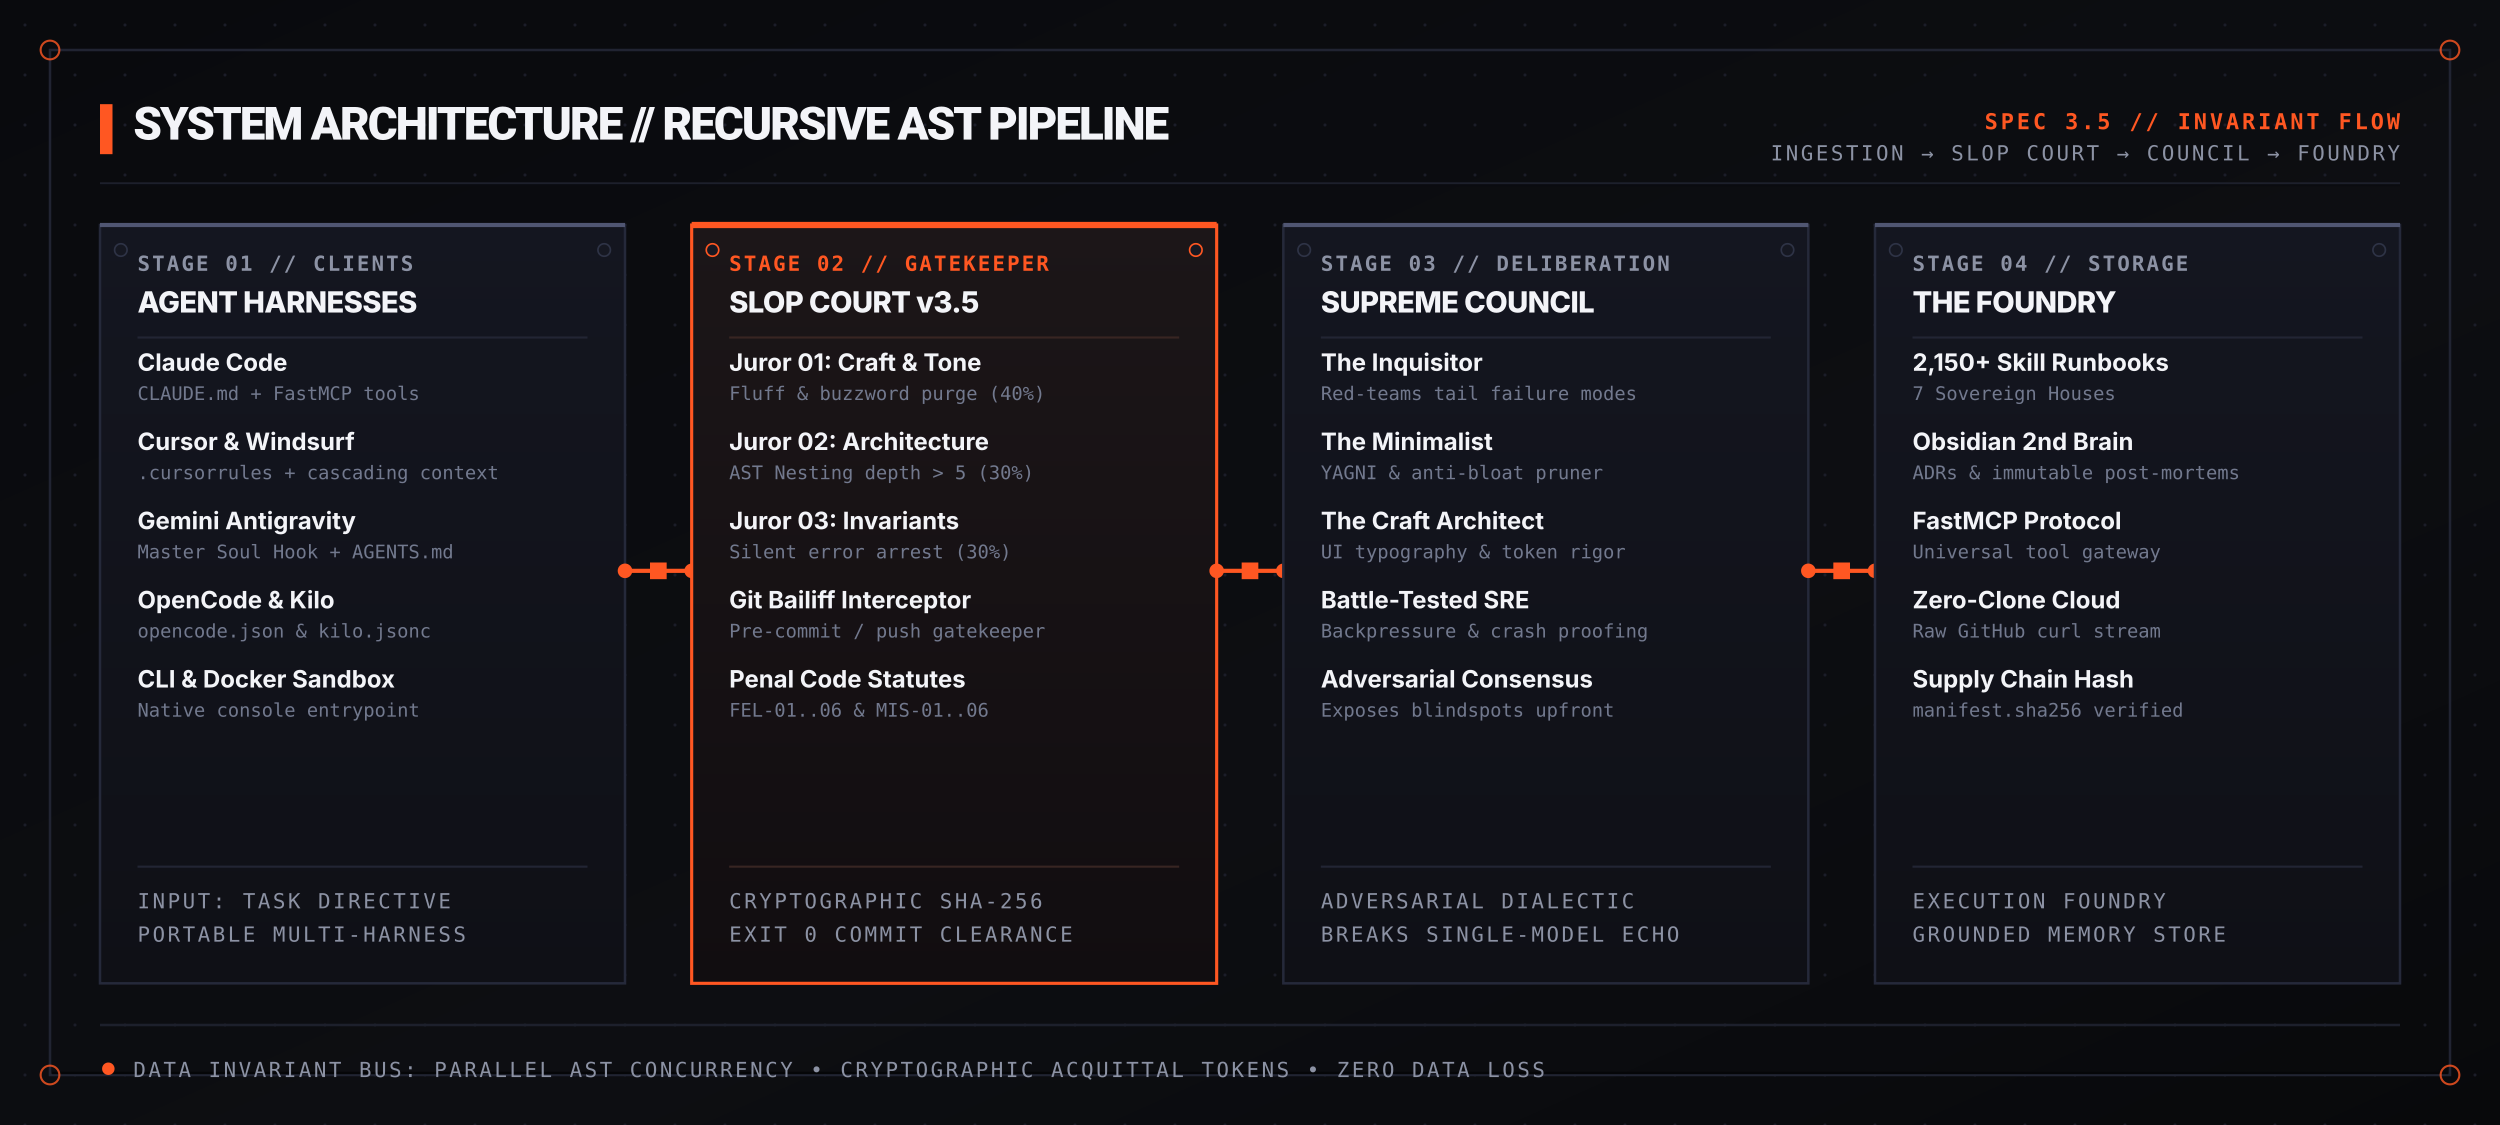
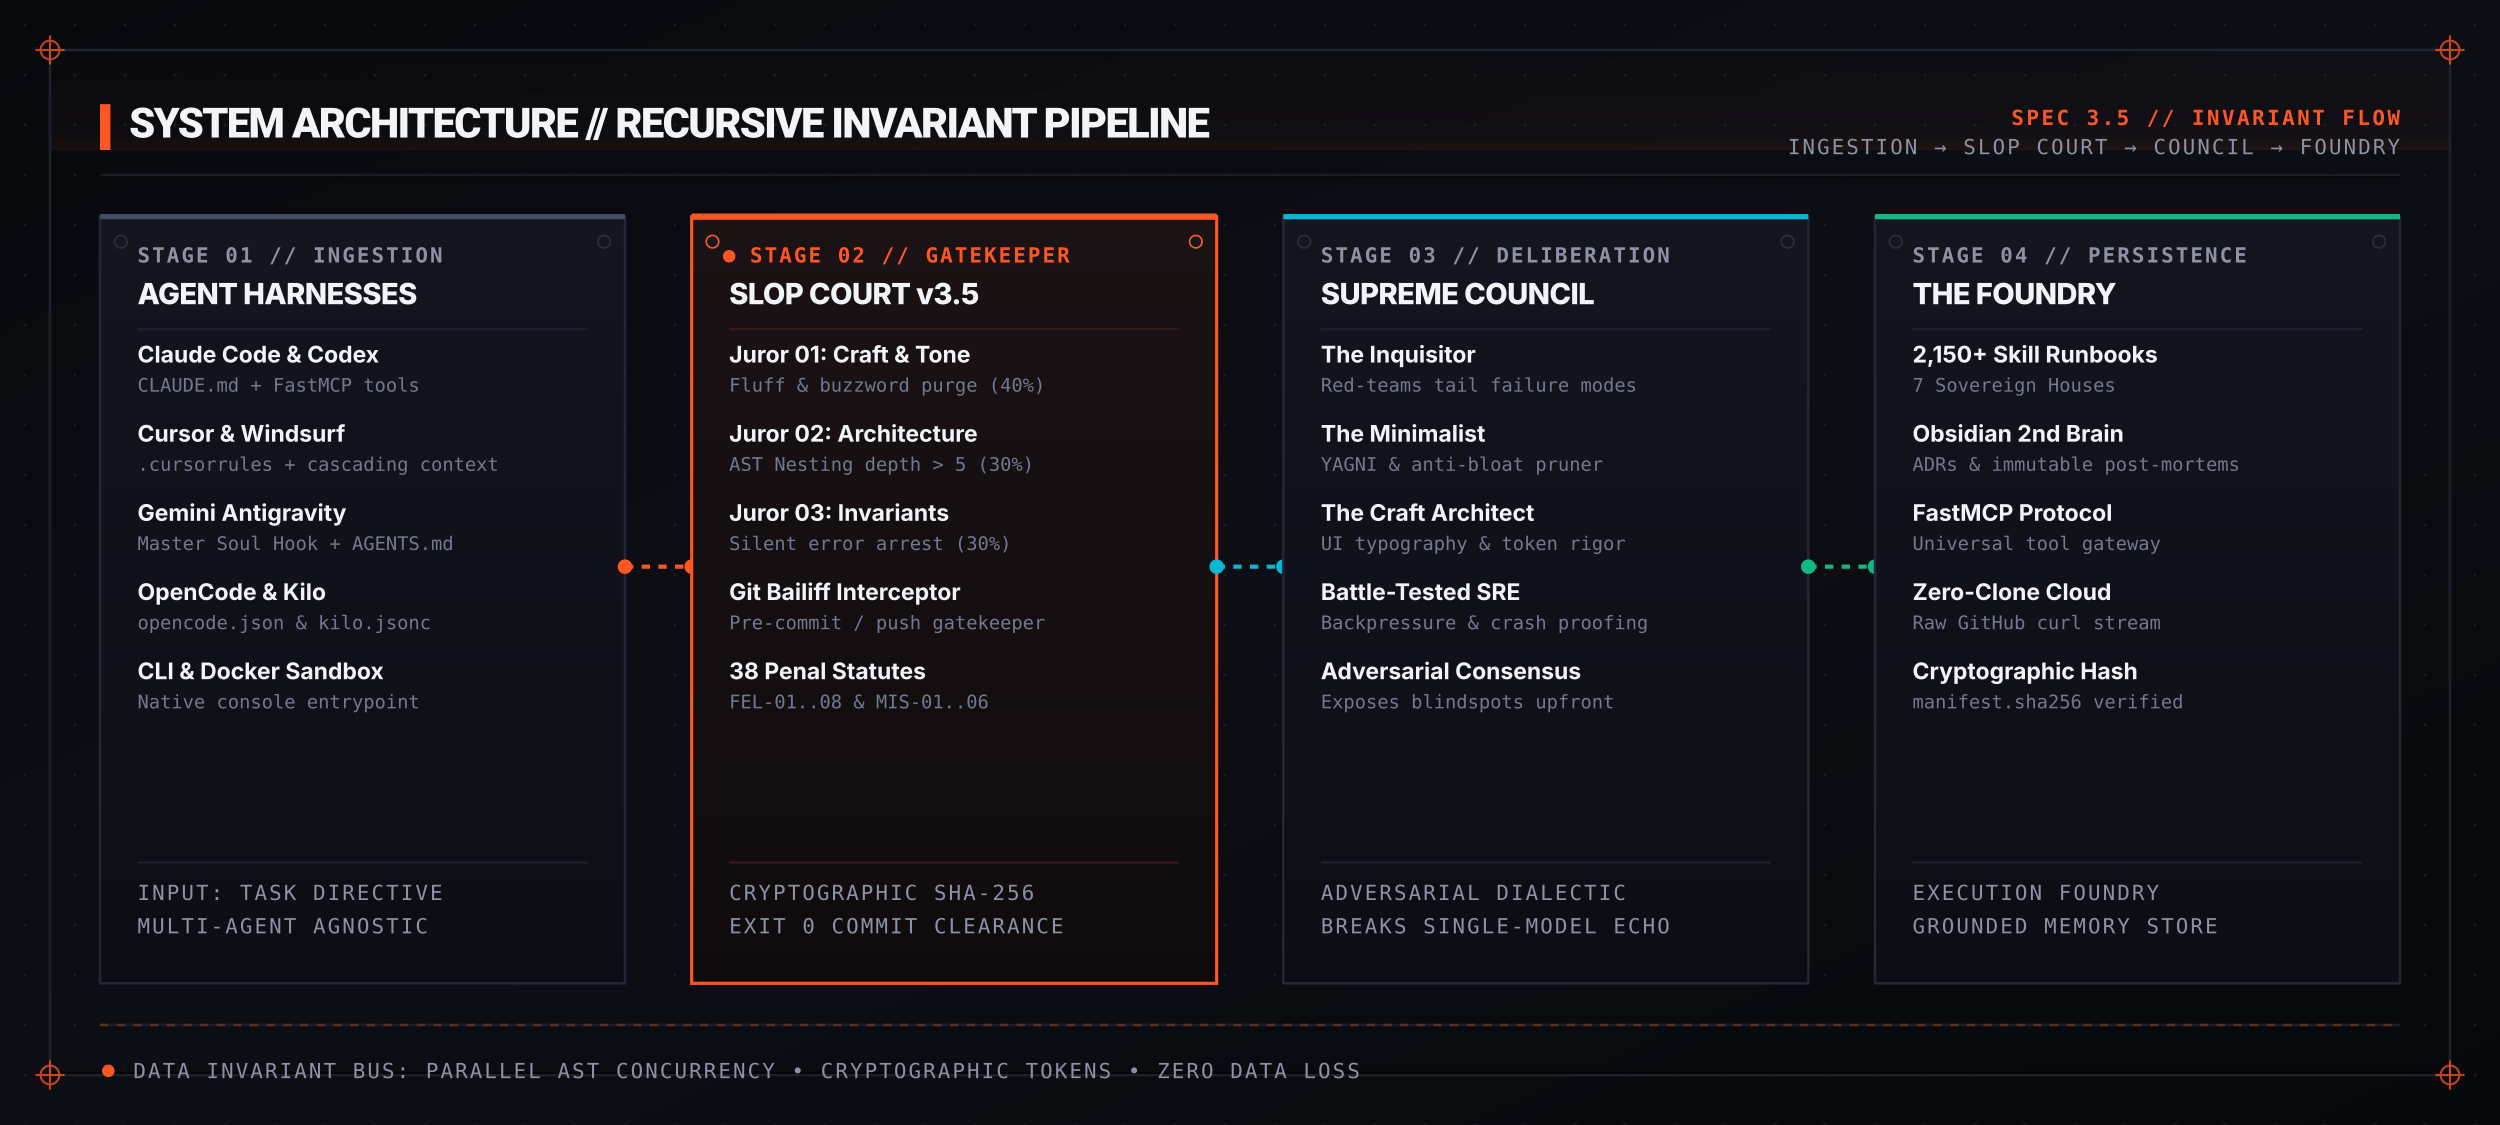
<svg xmlns="http://www.w3.org/2000/svg" viewBox="0 0 1200 540" width="100%" height="100%">
  <defs>
    <linearGradient id="groundGrad" x1="0%" y1="0%" x2="100%" y2="100%">
-       <stop offset="0%" stop-color="#090a0d" />
-       <stop offset="60%" stop-color="#0d0e12" />
-       <stop offset="100%" stop-color="#08090b" />
+       <stop offset="0%" stop-color="#08090d" />
+       <stop offset="50%" stop-color="#0d0e14" />
+       <stop offset="100%" stop-color="#07080b" />
    </linearGradient>
    <linearGradient id="compGrad" x1="0%" y1="0%" x2="0%" y2="100%">
-       <stop offset="0%" stop-color="#141620" />
-       <stop offset="100%" stop-color="#0f1016" />
+       <stop offset="0%" stop-color="#13151f" />
+       <stop offset="100%" stop-color="#0c0d14" />
    </linearGradient>
    <linearGradient id="courtGrad" x1="0%" y1="0%" x2="0%" y2="100%">
-       <stop offset="0%" stop-color="#1c1618" />
-       <stop offset="100%" stop-color="#110d10" />
+       <stop offset="0%" stop-color="#1b1214" />
+       <stop offset="100%" stop-color="#0f0b0d" />
    </linearGradient>
    <linearGradient id="bevelLight" x1="0%" y1="0%" x2="100%" y2="0%">
-       <stop offset="0%" stop-color="#232736" />
-       <stop offset="50%" stop-color="#383e54" />
-       <stop offset="100%" stop-color="#232736" />
+       <stop offset="0%" stop-color="#1e2230" />
+       <stop offset="50%" stop-color="#363d54" />
+       <stop offset="100%" stop-color="#1e2230" />
    </linearGradient>
    <pattern id="dotGrid" width="24" height="24" patternUnits="userSpaceOnUse">
-       <circle cx="12" cy="12" r="0.75" fill="#1b1d28" />
+       <circle cx="12" cy="12" r="0.75" fill="#181a24" />
    </pattern>
+     <linearGradient id="scanBeam" x1="0%" y1="0%" x2="0%" y2="100%">
+       <stop offset="0%" stop-color="#ff5722" stop-opacity="0" />
+       <stop offset="85%" stop-color="#ff5722" stop-opacity="0.02" />
+       <stop offset="100%" stop-color="#ff5722" stop-opacity="0.08" />
+     </linearGradient>
  </defs>
  <style>
-     .head-title { font-family: -apple-system, BlinkMacSystemFont, "Segoe UI", Roboto, "Helvetica Neue", sans-serif; font-weight: 900; font-size: 22px; letter-spacing: -1px; fill: #f3f4f8; }
-     .mono-meta { font-family: "JetBrains Mono", "SF Mono", Consolas, monospace; font-size: 10px; letter-spacing: 1.2px; fill: #8c92a4; }
-     .mono-bold { font-family: "JetBrains Mono", "SF Mono", Consolas, monospace; font-size: 10.5px; font-weight: 700; letter-spacing: 1.4px; }
+     /* Typography Invariants */
+     .head-title { font-family: -apple-system, BlinkMacSystemFont, "Segoe UI", Roboto, "Helvetica Neue", sans-serif; font-weight: 900; font-size: 20px; letter-spacing: -0.8px; fill: #f3f4f8; }
+     .mono-meta { font-family: "JetBrains Mono", "SF Mono", Consolas, monospace; font-size: 10px; letter-spacing: 1px; fill: #8c92a4; }
+     .mono-bold { font-family: "JetBrains Mono", "SF Mono", Consolas, monospace; font-size: 10px; font-weight: 700; letter-spacing: 1.2px; }
    .port-num { font-family: "JetBrains Mono", "SF Mono", monospace; font-size: 10px; font-weight: 800; letter-spacing: 1px; }
    .port-title { font-family: -apple-system, BlinkMacSystemFont, "Segoe UI", sans-serif; font-weight: 800; font-size: 14px; fill: #f3f4f8; letter-spacing: -0.3px; }
-     .item-title { font-family: -apple-system, BlinkMacSystemFont, "Segoe UI", sans-serif; font-weight: 700; font-size: 11.5px; fill: #f3f4f8; }
+     .item-title { font-family: -apple-system, BlinkMacSystemFont, "Segoe UI", sans-serif; font-weight: 700; font-size: 11px; fill: #f3f4f8; }
    .item-desc { font-family: "JetBrains Mono", "SF Mono", monospace; font-size: 9px; fill: #72798e; }
+ 
+     /* CSS Micro-Animations */
+     @keyframes conduit-dash {
+       to { stroke-dashoffset: -28; }
+     }
+     @keyframes radar-sweep {
+       0% { transform: translateY(0); opacity: 0.2; }
+       50% { opacity: 0.6; }
+       100% { transform: translateY(492px); opacity: 0; }
+     }
+     @keyframes court-pulse {
+       0%, 100% { stroke-opacity: 0.7; }
+       50% { stroke-opacity: 1; }
+     }
+     @keyframes packet-travel {
+       0% { cx: 0; opacity: 0; }
+       20% { opacity: 1; }
+       80% { opacity: 1; }
+       100% { cx: 32; opacity: 0; }
+     }
+     @keyframes beacon-ping {
+       0%, 100% { r: 3px; opacity: 0.9; }
+       50% { r: 6px; opacity: 0.3; }
+     }
+ 
+     .anim-dash { stroke-dasharray: 4 4; animation: conduit-dash 1.2s linear infinite; }
+     .anim-scan { animation: radar-sweep 7s ease-in-out infinite; }
+     .anim-court { animation: court-pulse 2.5s ease-in-out infinite; }
+     .anim-pulse { animation: beacon-ping 2s cubic-bezier(0.4, 0, 0.6, 1) infinite; }
  </style>
  <rect width="1200" height="540" fill="url(#groundGrad)" />
  <rect width="1200" height="540" fill="url(#dotGrid)" />
-   <rect x="24" y="24" width="1152" height="492" fill="none" stroke="#212432" stroke-width="1.2" />
+   <g clip-path="url(#archClip)">
+     <rect x="24" y="24" width="1152" height="48" fill="url(#scanBeam)" class="anim-scan" />
+   </g>
+   <clipPath id="archClip">
+     <rect x="24" y="24" width="1152" height="492" />
+   </clipPath>
+   <rect x="24" y="24" width="1152" height="492" fill="none" stroke="#1f222e" stroke-width="1.2" />
  <line x1="25" y1="25" x2="1175" y2="25" stroke="url(#bevelLight)" stroke-width="1" />
-   <line x1="25" y1="515" x2="1175" y2="515" stroke="#050608" stroke-width="1.2" />
-   <g stroke="#ff5722" stroke-width="1" opacity="0.8">
+   <line x1="25" y1="515" x2="1175" y2="515" stroke="#040507" stroke-width="1.2" />
+   <g stroke="#ff5722" stroke-width="1" opacity="0.75">
    <circle cx="24" cy="24" r="4.5" fill="none" />
+     <line x1="17" y1="24" x2="31" y2="24" />
+     <line x1="24" y1="17" x2="24" y2="31" />
    <circle cx="1176" cy="24" r="4.5" fill="none" />
+     <line x1="1169" y1="24" x2="1183" y2="24" />
+     <line x1="1176" y1="17" x2="1176" y2="31" />
    <circle cx="24" cy="516" r="4.5" fill="none" />
+     <line x1="17" y1="516" x2="31" y2="516" />
+     <line x1="24" y1="509" x2="24" y2="523" />
    <circle cx="1176" cy="516" r="4.5" fill="none" />
+     <line x1="1169" y1="516" x2="1183" y2="516" />
+     <line x1="1176" y1="509" x2="1176" y2="523" />
  </g>
  <g transform="translate(48, 50)">
-     <rect width="6" height="24" fill="#ff5722" />
-     <text x="16" y="17" class="head-title">SYSTEM ARCHITECTURE // RECURSIVE AST PIPELINE</text>
-     <text x="1104" y="12" text-anchor="end" class="mono-bold" fill="#ff5722">SPEC 3.5 // INVARIANT FLOW</text>
-     <text x="1104" y="27" text-anchor="end" class="mono-meta" fill="#8c92a4">INGESTION → SLOP COURT → COUNCIL → FOUNDRY</text>
-   </g>
-   <line x1="48" y1="88" x2="1152" y2="88" stroke="#1d202c" stroke-width="1" />
-   <line x1="48" y1="89" x2="1152" y2="89" stroke="#0a0b10" stroke-width="1" />
-   <g transform="translate(48, 108)">
-     <rect width="252" height="364" fill="url(#compGrad)" stroke="#25293a" stroke-width="1.2" />
-     <line x1="0" y1="0" x2="252" y2="0" stroke="#505672" stroke-width="2" />
-     <circle cx="10" cy="12" r="3" fill="#161822" stroke="#2e3346" stroke-width="0.8" />
-     <circle cx="242" cy="12" r="3" fill="#161822" stroke="#2e3346" stroke-width="0.8" />
-     <g transform="translate(18, 22)">
-       <text x="0" y="0" class="port-num" fill="#8c92a4">STAGE 01 // CLIENTS</text>
+     <rect width="5" height="22" fill="#ff5722" />
+     <text x="14" y="16" class="head-title">SYSTEM ARCHITECTURE // RECURSIVE INVARIANT PIPELINE</text>
+     <text x="1104" y="10" text-anchor="end" class="mono-bold" fill="#ff5722">SPEC 3.5 // INVARIANT FLOW</text>
+     <text x="1104" y="24" text-anchor="end" class="mono-meta" fill="#8c92a4">INGESTION → SLOP COURT → COUNCIL → FOUNDRY</text>
+   </g>
+   <line x1="48" y1="84" x2="1152" y2="84" stroke="#1a1d28" stroke-width="1" />
+   <line x1="48" y1="85" x2="1152" y2="85" stroke="#08090d" stroke-width="1" />
+   <g transform="translate(48, 104)">
+     <rect width="252" height="368" fill="url(#compGrad)" stroke="#222636" stroke-width="1.2" />
+     <line x1="0" y1="0" x2="252" y2="0" stroke="#444b64" stroke-width="2.5" />
+     <circle cx="10" cy="12" r="3" fill="#141620" stroke="#2a2e40" stroke-width="0.8" />
+     <circle cx="242" cy="12" r="3" fill="#141620" stroke="#2a2e40" stroke-width="0.8" />
+     <g transform="translate(18, 22)">
+       <text x="0" y="0" class="port-num" fill="#8c92a4">STAGE 01 // INGESTION</text>
      <text x="0" y="20" class="port-title">AGENT HARNESSES</text>
-       <line x1="0" y1="32" x2="216" y2="32" stroke="#222534" />
-       <g transform="translate(0, 48)">
-         <text x="0" y="0" class="item-title">Claude Code</text>
+       <line x1="0" y1="32" x2="216" y2="32" stroke="#1e2230" />
+       <g transform="translate(0, 48)">
+         <text x="0" y="0" class="item-title">Claude Code &amp; Codex</text>
        <text x="0" y="14" class="item-desc">CLAUDE.md + FastMCP tools</text>
        <text x="0" y="38" class="item-title">Cursor &amp; Windsurf</text>
        <text x="0" y="52" class="item-desc">.cursorrules + cascading context</text>
        <text x="0" y="76" class="item-title">Gemini Antigravity</text>
        <text x="0" y="90" class="item-desc">Master Soul Hook + AGENTS.md</text>
        <text x="0" y="114" class="item-title">OpenCode &amp; Kilo</text>
        <text x="0" y="128" class="item-desc">opencode.json &amp; kilo.jsonc</text>
        <text x="0" y="152" class="item-title">CLI &amp; Docker Sandbox</text>
        <text x="0" y="166" class="item-desc">Native console entrypoint</text>
      </g>
-       <line x1="0" y1="286" x2="216" y2="286" stroke="#222534" />
+       <line x1="0" y1="288" x2="216" y2="288" stroke="#1e2230" />
      <text x="0" y="306" class="mono-meta" fill="#8c92a4">INPUT: TASK DIRECTIVE</text>
-       <text x="0" y="322" class="mono-meta" fill="#505672">PORTABLE MULTI-HARNESS</text>
-     </g>
-   </g>
-   <g transform="translate(300, 274)">
-     <line x1="0" y1="0" x2="32" y2="0" stroke="#ff5722" stroke-width="2" />
+       <text x="0" y="322" class="mono-meta" fill="#505670">MULTI-AGENT AGNOSTIC</text>
+     </g>
+   </g>
+   <g transform="translate(300, 272)">
+     <line x1="0" y1="0" x2="32" y2="0" stroke="#ff5722" stroke-width="2" class="anim-dash" />
    <circle cx="0" cy="0" r="3.5" fill="#ff5722" />
    <circle cx="32" cy="0" r="3.5" fill="#ff5722" />
-     <rect x="12" y="-4" width="8" height="8" fill="#ff5722" />
-   </g>
-   <g transform="translate(332, 108)">
-     <rect width="252" height="364" fill="url(#courtGrad)" stroke="#ff5722" stroke-width="1.5" />
+   </g>
+   <g transform="translate(332, 104)">
+     <rect width="252" height="368" fill="url(#courtGrad)" stroke="#ff5722" stroke-width="1.5" class="anim-court" />
    <line x1="0" y1="0" x2="252" y2="0" stroke="#ff5722" stroke-width="3" />
-     <circle cx="10" cy="12" r="3" fill="#161822" stroke="#ff5722" stroke-width="0.8" />
-     <circle cx="242" cy="12" r="3" fill="#161822" stroke="#ff5722" stroke-width="0.8" />
-     <g transform="translate(18, 22)">
-       <text x="0" y="0" class="port-num" fill="#ff5722">STAGE 02 // GATEKEEPER</text>
+     <circle cx="10" cy="12" r="3" fill="#141620" stroke="#ff5722" stroke-width="0.8" />
+     <circle cx="242" cy="12" r="3" fill="#141620" stroke="#ff5722" stroke-width="0.8" />
+     <g transform="translate(18, 22)">
+       <circle cx="0" cy="-3" r="3" fill="#ff5722" class="anim-pulse" />
+       <text x="10" y="0" class="port-num" fill="#ff5722">STAGE 02 // GATEKEEPER</text>
      <text x="0" y="20" class="port-title">SLOP COURT v3.5</text>
-       <line x1="0" y1="32" x2="216" y2="32" stroke="#382522" />
+       <line x1="0" y1="32" x2="216" y2="32" stroke="#361a1d" />
      <g transform="translate(0, 48)">
        <text x="0" y="0" class="item-title">Juror 01: Craft &amp; Tone</text>
        <text x="0" y="14" class="item-desc">Fluff &amp; buzzword purge (40%)</text>
        <text x="0" y="38" class="item-title">Juror 02: Architecture</text>
        <text x="0" y="52" class="item-desc">AST Nesting depth &gt; 5 (30%)</text>
        <text x="0" y="76" class="item-title">Juror 03: Invariants</text>
        <text x="0" y="90" class="item-desc">Silent error arrest (30%)</text>
        <text x="0" y="114" class="item-title" fill="#ff5722">Git Bailiff Interceptor</text>
        <text x="0" y="128" class="item-desc">Pre-commit / push gatekeeper</text>
-         <text x="0" y="152" class="item-title">Penal Code Statutes</text>
-         <text x="0" y="166" class="item-desc">FEL-01..06 &amp; MIS-01..06</text>
-       </g>
-       <line x1="0" y1="286" x2="216" y2="286" stroke="#382522" />
+         <text x="0" y="152" class="item-title">38 Penal Statutes</text>
+         <text x="0" y="166" class="item-desc">FEL-01..08 &amp; MIS-01..06</text>
+       </g>
+       <line x1="0" y1="288" x2="216" y2="288" stroke="#361a1d" />
      <text x="0" y="306" class="mono-meta" fill="#ff5722">CRYPTOGRAPHIC SHA-256</text>
      <text x="0" y="322" class="mono-meta" fill="#8c92a4">EXIT 0 COMMIT CLEARANCE</text>
    </g>
  </g>
-   <g transform="translate(584, 274)">
-     <line x1="0" y1="0" x2="32" y2="0" stroke="#ff5722" stroke-width="2" />
-     <circle cx="0" cy="0" r="3.5" fill="#ff5722" />
-     <circle cx="32" cy="0" r="3.5" fill="#ff5722" />
-     <rect x="12" y="-4" width="8" height="8" fill="#ff5722" />
-   </g>
-   <g transform="translate(616, 108)">
-     <rect width="252" height="364" fill="url(#compGrad)" stroke="#25293a" stroke-width="1.2" />
-     <line x1="0" y1="0" x2="252" y2="0" stroke="#505672" stroke-width="2" />
-     <circle cx="10" cy="12" r="3" fill="#161822" stroke="#2e3346" stroke-width="0.8" />
-     <circle cx="242" cy="12" r="3" fill="#161822" stroke="#2e3346" stroke-width="0.8" />
+   <g transform="translate(584, 272)">
+     <line x1="0" y1="0" x2="32" y2="0" stroke="#06b6d4" stroke-width="2" class="anim-dash" />
+     <circle cx="0" cy="0" r="3.5" fill="#06b6d4" />
+     <circle cx="32" cy="0" r="3.5" fill="#06b6d4" />
+   </g>
+   <g transform="translate(616, 104)">
+     <rect width="252" height="368" fill="url(#compGrad)" stroke="#222636" stroke-width="1.2" />
+     <line x1="0" y1="0" x2="252" y2="0" stroke="#06b6d4" stroke-width="2.5" />
+     <circle cx="10" cy="12" r="3" fill="#141620" stroke="#2a2e40" stroke-width="0.8" />
+     <circle cx="242" cy="12" r="3" fill="#141620" stroke="#2a2e40" stroke-width="0.8" />
    <g transform="translate(18, 22)">
      <text x="0" y="0" class="port-num" fill="#8c92a4">STAGE 03 // DELIBERATION</text>
      <text x="0" y="20" class="port-title">SUPREME COUNCIL</text>
-       <line x1="0" y1="32" x2="216" y2="32" stroke="#222534" />
+       <line x1="0" y1="32" x2="216" y2="32" stroke="#1e2230" />
      <g transform="translate(0, 48)">
        <text x="0" y="0" class="item-title">The Inquisitor</text>
        <text x="0" y="14" class="item-desc">Red-teams tail failure modes</text>
        <text x="0" y="38" class="item-title">The Minimalist</text>
        <text x="0" y="52" class="item-desc">YAGNI &amp; anti-bloat pruner</text>
        <text x="0" y="76" class="item-title">The Craft Architect</text>
        <text x="0" y="90" class="item-desc">UI typography &amp; token rigor</text>
        <text x="0" y="114" class="item-title">Battle-Tested SRE</text>
        <text x="0" y="128" class="item-desc">Backpressure &amp; crash proofing</text>
        <text x="0" y="152" class="item-title">Adversarial Consensus</text>
        <text x="0" y="166" class="item-desc">Exposes blindspots upfront</text>
      </g>
-       <line x1="0" y1="286" x2="216" y2="286" stroke="#222534" />
-       <text x="0" y="306" class="mono-meta" fill="#8c92a4">ADVERSARIAL DIALECTIC</text>
-       <text x="0" y="322" class="mono-meta" fill="#505672">BREAKS SINGLE-MODEL ECHO</text>
-     </g>
-   </g>
-   <g transform="translate(868, 274)">
-     <line x1="0" y1="0" x2="32" y2="0" stroke="#ff5722" stroke-width="2" />
-     <circle cx="0" cy="0" r="3.5" fill="#ff5722" />
-     <circle cx="32" cy="0" r="3.5" fill="#ff5722" />
-     <rect x="12" y="-4" width="8" height="8" fill="#ff5722" />
-   </g>
-   <g transform="translate(900, 108)">
-     <rect width="252" height="364" fill="url(#compGrad)" stroke="#25293a" stroke-width="1.2" />
-     <line x1="0" y1="0" x2="252" y2="0" stroke="#505672" stroke-width="2" />
-     <circle cx="10" cy="12" r="3" fill="#161822" stroke="#2e3346" stroke-width="0.8" />
-     <circle cx="242" cy="12" r="3" fill="#161822" stroke="#2e3346" stroke-width="0.8" />
-     <g transform="translate(18, 22)">
-       <text x="0" y="0" class="port-num" fill="#8c92a4">STAGE 04 // STORAGE</text>
+       <line x1="0" y1="288" x2="216" y2="288" stroke="#1e2230" />
+       <text x="0" y="306" class="mono-meta" fill="#06b6d4">ADVERSARIAL DIALECTIC</text>
+       <text x="0" y="322" class="mono-meta" fill="#505670">BREAKS SINGLE-MODEL ECHO</text>
+     </g>
+   </g>
+   <g transform="translate(868, 272)">
+     <line x1="0" y1="0" x2="32" y2="0" stroke="#10b981" stroke-width="2" class="anim-dash" />
+     <circle cx="0" cy="0" r="3.5" fill="#10b981" />
+     <circle cx="32" cy="0" r="3.5" fill="#10b981" />
+   </g>
+   <g transform="translate(900, 104)">
+     <rect width="252" height="368" fill="url(#compGrad)" stroke="#222636" stroke-width="1.2" />
+     <line x1="0" y1="0" x2="252" y2="0" stroke="#10b981" stroke-width="2.5" />
+     <circle cx="10" cy="12" r="3" fill="#141620" stroke="#2a2e40" stroke-width="0.8" />
+     <circle cx="242" cy="12" r="3" fill="#141620" stroke="#2a2e40" stroke-width="0.8" />
+     <g transform="translate(18, 22)">
+       <text x="0" y="0" class="port-num" fill="#8c92a4">STAGE 04 // PERSISTENCE</text>
      <text x="0" y="20" class="port-title">THE FOUNDRY</text>
-       <line x1="0" y1="32" x2="216" y2="32" stroke="#222534" />
+       <line x1="0" y1="32" x2="216" y2="32" stroke="#1e2230" />
      <g transform="translate(0, 48)">
        <text x="0" y="0" class="item-title">2,150+ Skill Runbooks</text>
        <text x="0" y="14" class="item-desc">7 Sovereign Houses</text>
        <text x="0" y="38" class="item-title">Obsidian 2nd Brain</text>
        <text x="0" y="52" class="item-desc">ADRs &amp; immutable post-mortems</text>
        <text x="0" y="76" class="item-title">FastMCP Protocol</text>
        <text x="0" y="90" class="item-desc">Universal tool gateway</text>
        <text x="0" y="114" class="item-title">Zero-Clone Cloud</text>
        <text x="0" y="128" class="item-desc">Raw GitHub curl stream</text>
-         <text x="0" y="152" class="item-title">Supply Chain Hash</text>
+         <text x="0" y="152" class="item-title">Cryptographic Hash</text>
        <text x="0" y="166" class="item-desc">manifest.sha256 verified</text>
      </g>
-       <line x1="0" y1="286" x2="216" y2="286" stroke="#222534" />
-       <text x="0" y="306" class="mono-meta" fill="#8c92a4">EXECUTION FOUNDRY</text>
-       <text x="0" y="322" class="mono-meta" fill="#505672">GROUNDED MEMORY STORE</text>
-     </g>
-   </g>
-   <line x1="48" y1="492" x2="1152" y2="492" stroke="#1d202c" stroke-width="1.2" />
+       <line x1="0" y1="288" x2="216" y2="288" stroke="#1e2230" />
+       <text x="0" y="306" class="mono-meta" fill="#10b981">EXECUTION FOUNDRY</text>
+       <text x="0" y="322" class="mono-meta" fill="#505670">GROUNDED MEMORY STORE</text>
+     </g>
+   </g>
+   <line x1="48" y1="492" x2="1152" y2="492" stroke="#1a1d28" stroke-width="1.2" />
+   <line x1="48" y1="492" x2="1152" y2="492" stroke="#ff5722" stroke-width="1.2" stroke-opacity="0.3" class="anim-dash" />
  <g transform="translate(48, 510)">
-     <circle cx="4" cy="3" r="3" fill="#ff5722" />
-     <text x="16" y="7" class="mono-meta">DATA INVARIANT BUS: PARALLEL AST CONCURRENCY • CRYPTOGRAPHIC ACQUITTAL TOKENS • ZERO DATA LOSS</text>
+     <circle cx="4" cy="4" r="3" fill="#ff5722" class="anim-pulse" />
+     <text x="16" y="7.5" class="mono-meta">DATA INVARIANT BUS: PARALLEL AST CONCURRENCY • CRYPTOGRAPHIC TOKENS • ZERO DATA LOSS</text>
  </g>
</svg>
